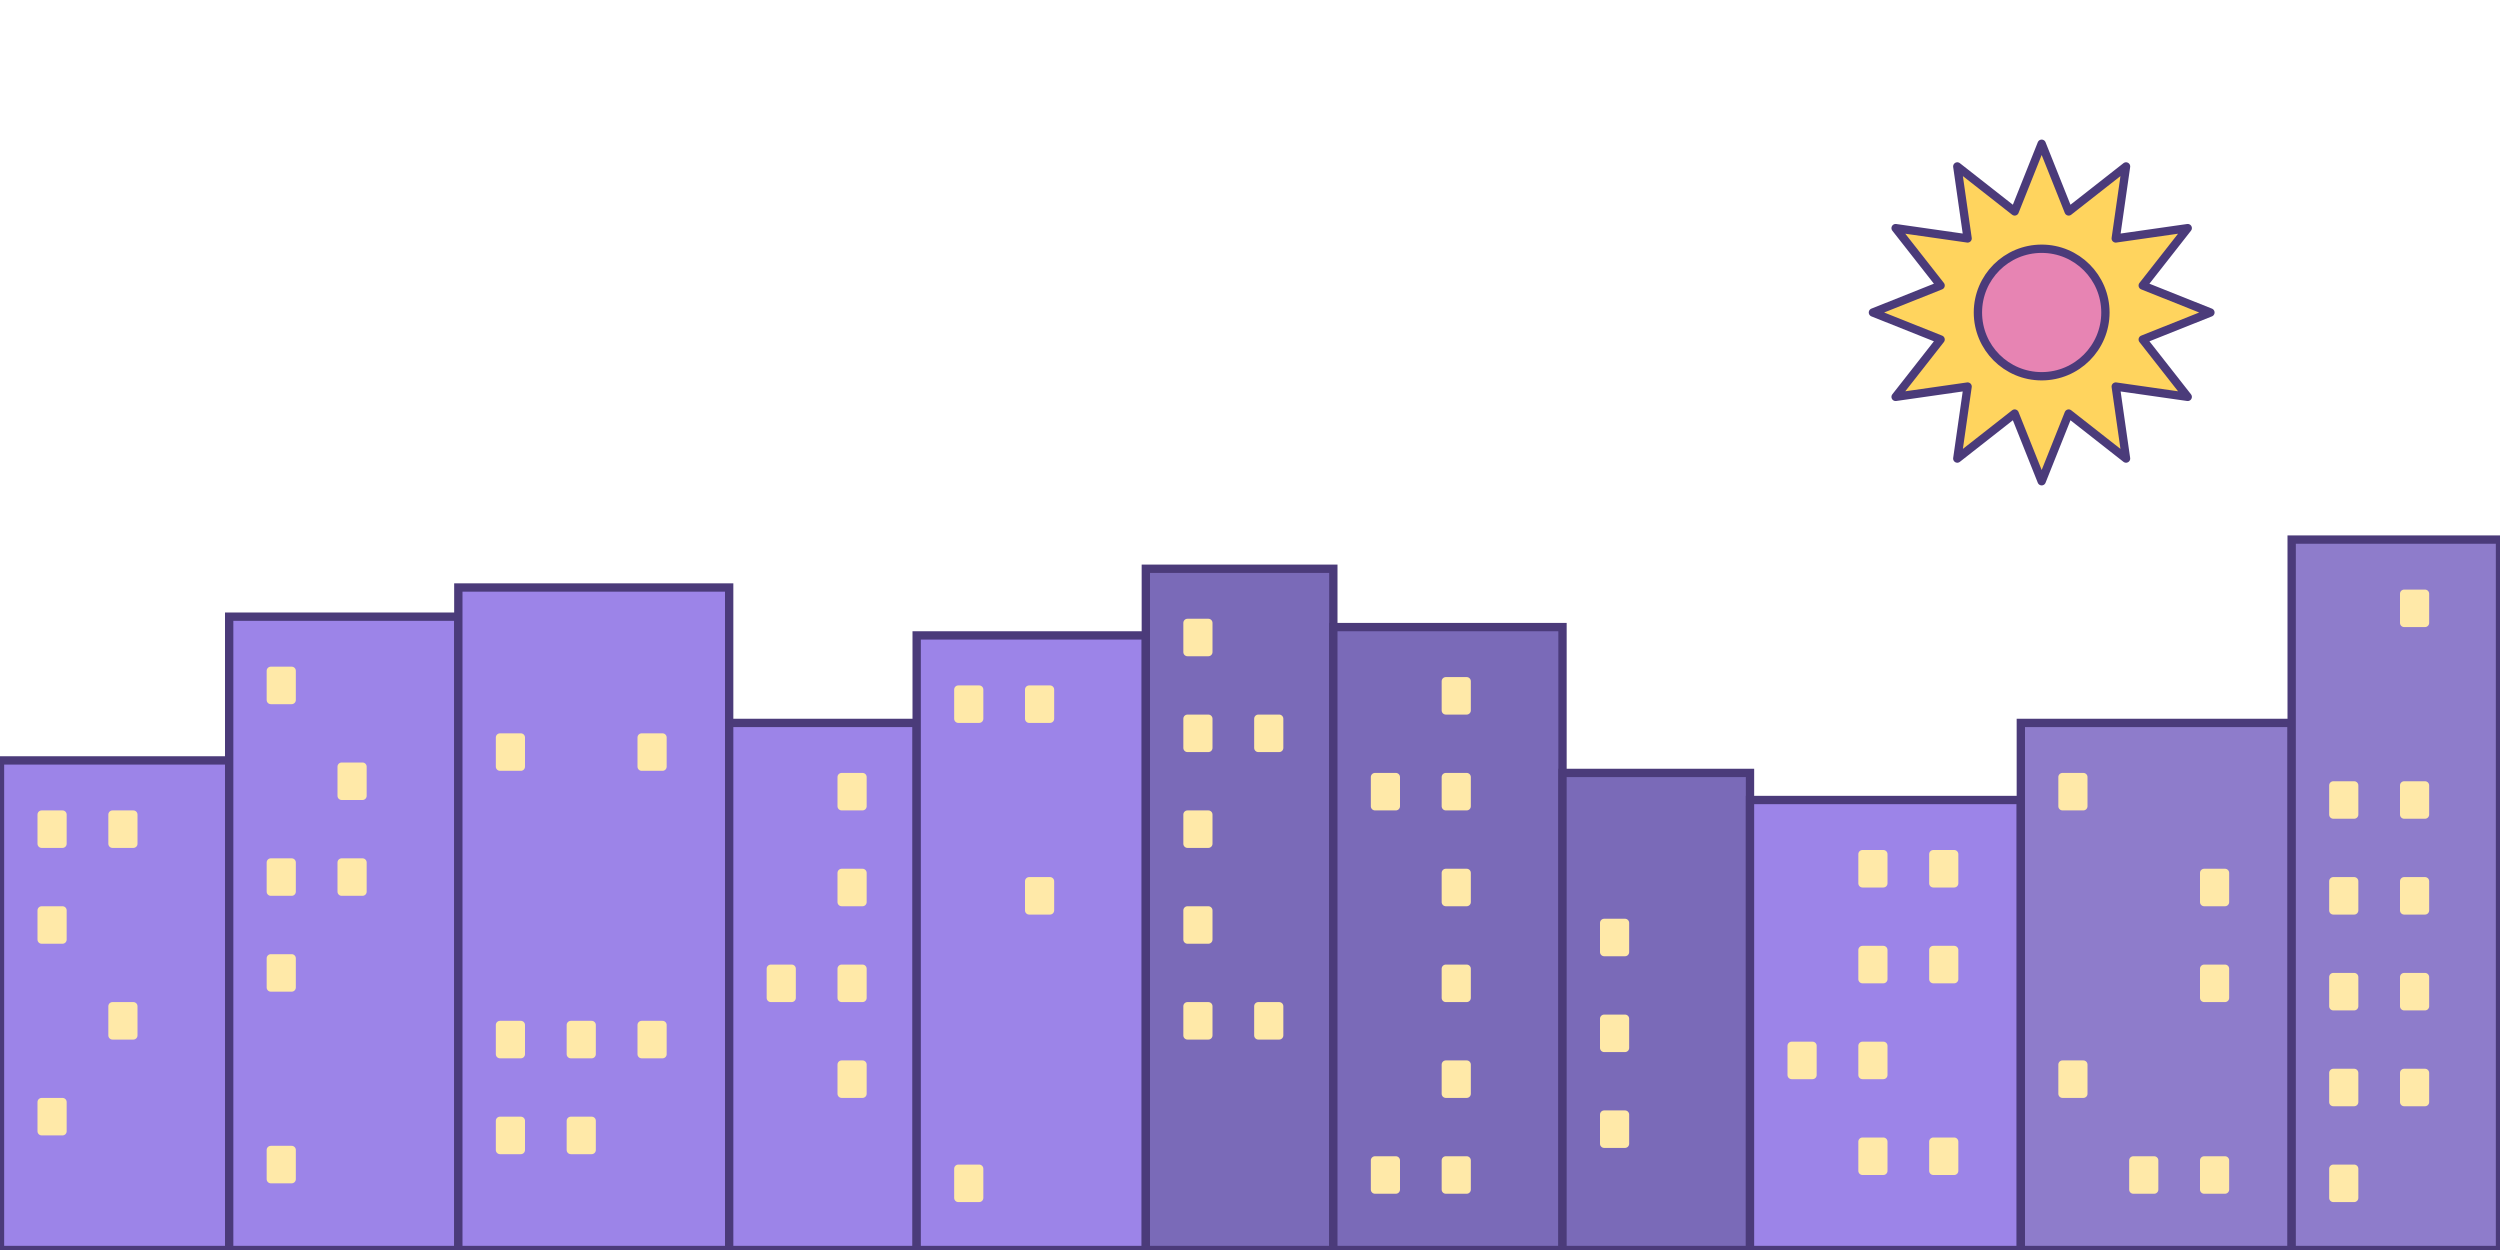
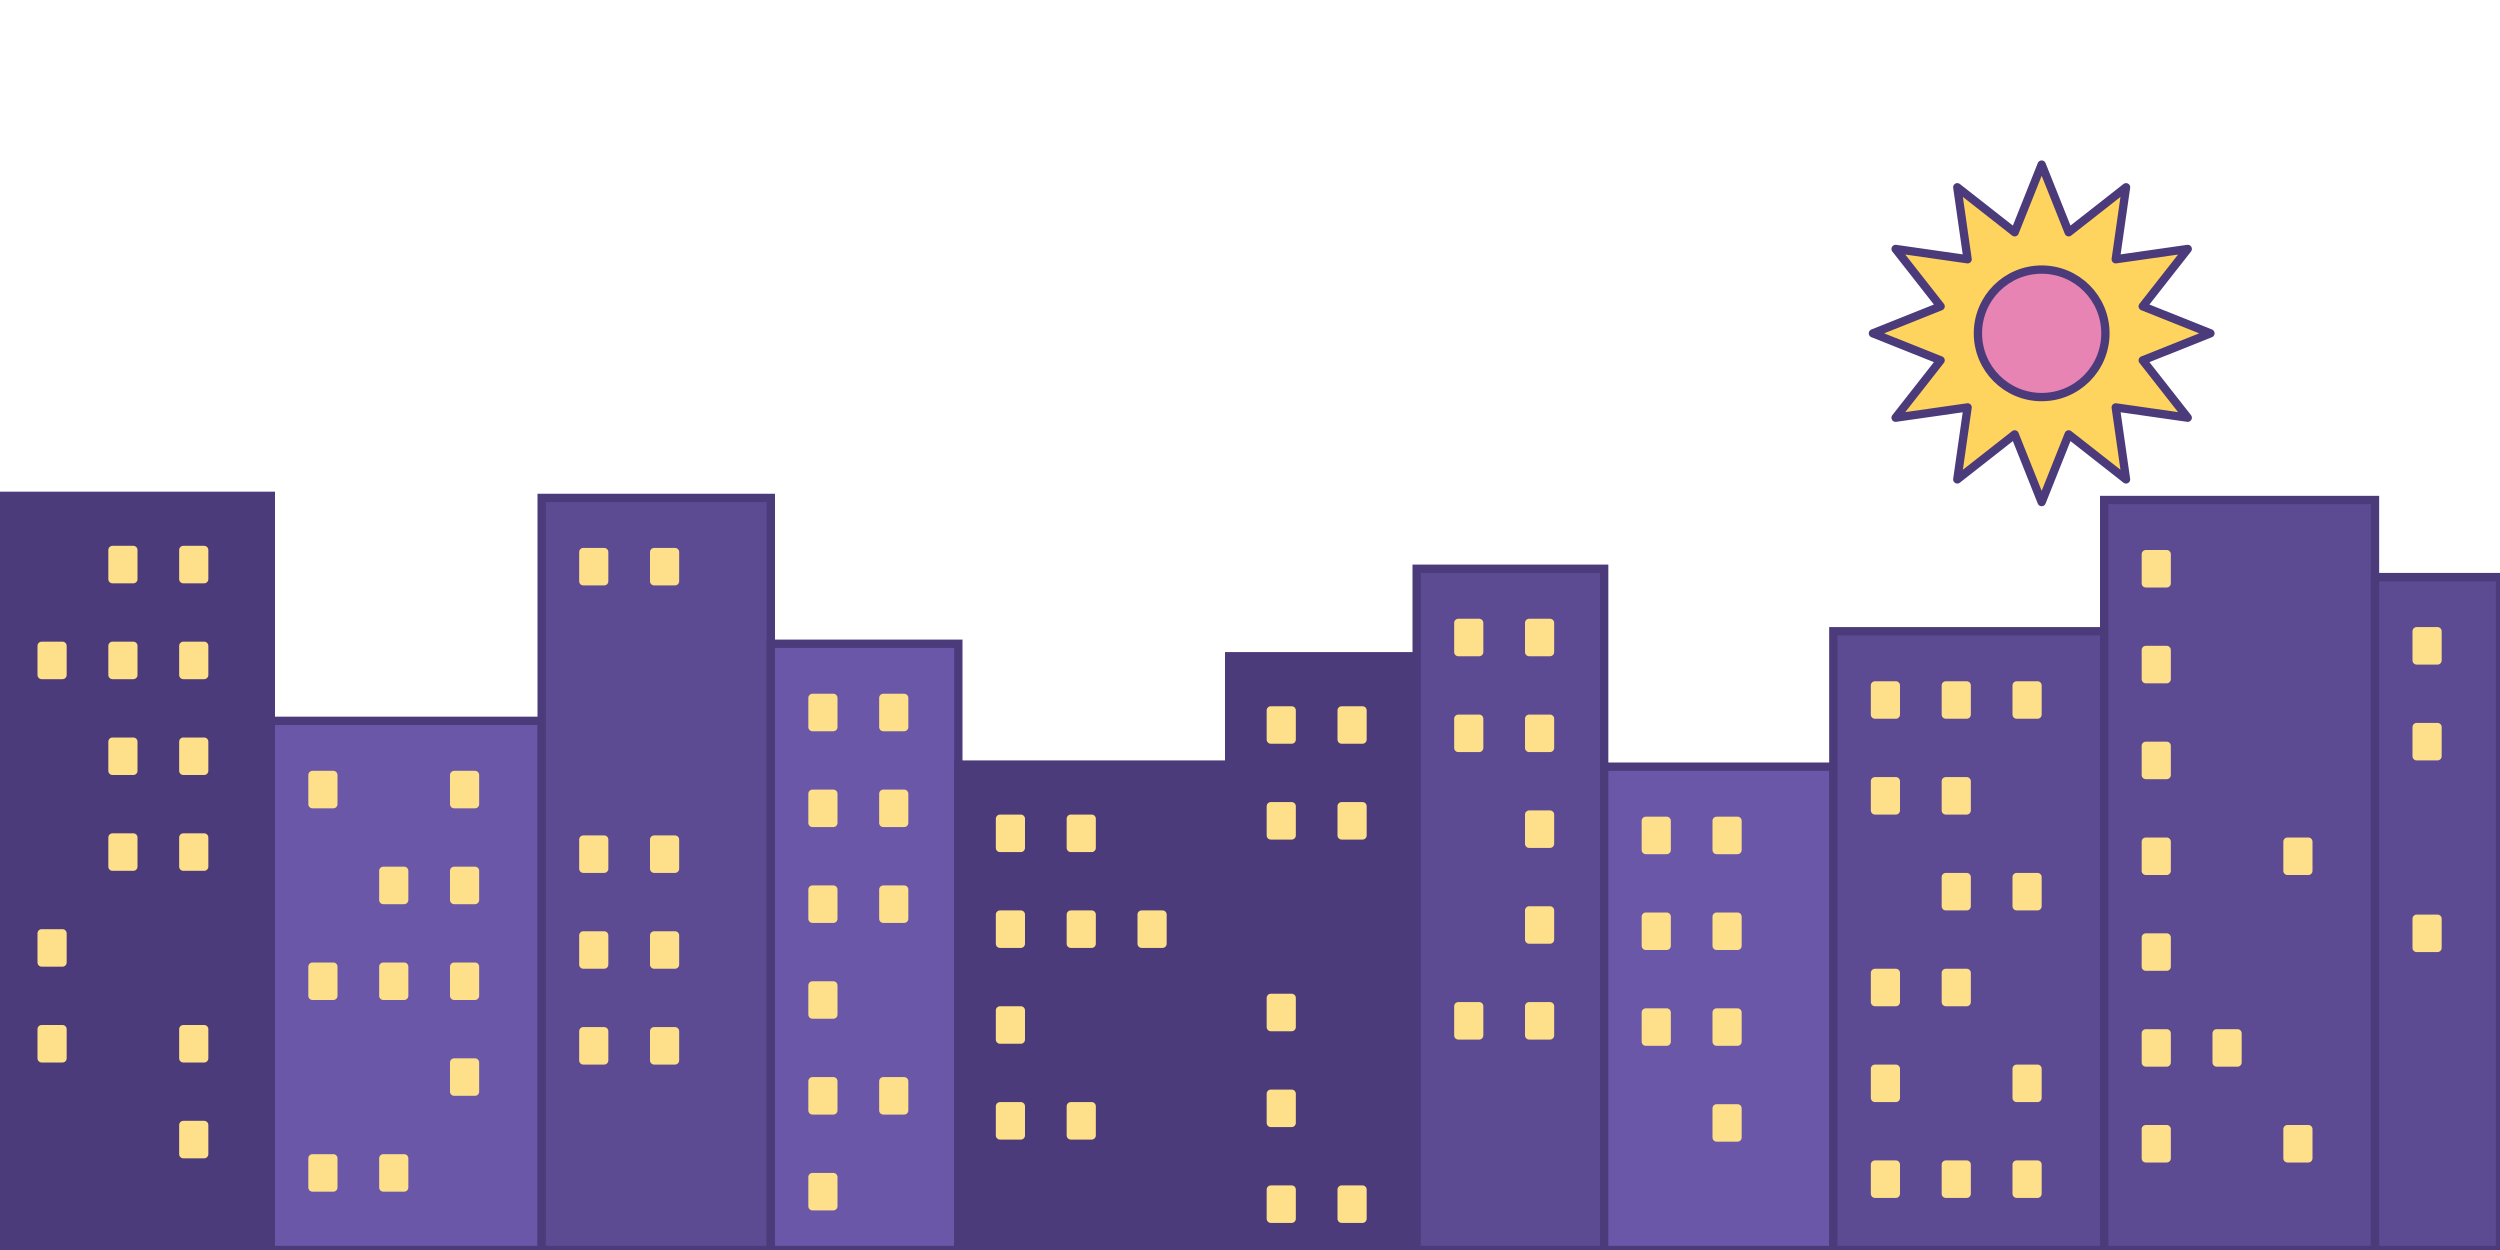
<svg xmlns="http://www.w3.org/2000/svg" viewBox="0 0 1200 600" width="1200" height="600">
-   <g transform="translate(980.0 150.0) scale(0.9)">
+   <defs>
+     <linearGradient id="sky" x1="0" y1="0" x2="0" y2="1">
+       <stop offset="0" stop-color="#3A2E86" stop-opacity="1" />
+       <stop offset="1" stop-color="#FF9EB8" stop-opacity="1" />
+     </linearGradient>
+     <radialGradient id="bloom" cx="0.5" cy="0.5" r="0.5">
+       <stop offset="0" stop-color="#FFFFFF" stop-opacity="0.55" />
+       <stop offset="1" stop-color="#FFFFFF" stop-opacity="0" />
+     </radialGradient>
+     <radialGradient id="acc" cx="0.5" cy="0.5" r="0.5">
+       <stop offset="0" stop-color="#7CE0FF" stop-opacity="0.55" />
+       <stop offset="1" stop-color="#7CE0FF" stop-opacity="0" />
+     </radialGradient>
+     <radialGradient id="acc2" cx="0.5" cy="0.5" r="0.5">
+       <stop offset="0" stop-color="#FFD45E" stop-opacity="0.45" />
+       <stop offset="1" stop-color="#FFD45E" stop-opacity="0" />
+     </radialGradient>
+     <linearGradient id="uplight" x1="0" y1="0" x2="0" y2="1">
+       <stop offset="0" stop-color="#7CE0FF" stop-opacity="0" />
+       <stop offset="0.7" stop-color="#7CE0FF" stop-opacity="0.18" />
+       <stop offset="1" stop-color="#7CE0FF" stop-opacity="0.45" />
+     </linearGradient>
+     <linearGradient id="haze" x1="0" y1="0" x2="0" y2="1">
+       <stop offset="0" stop-color="#FFFFFF" stop-opacity="0" />
+       <stop offset="1" stop-color="#FFFFFF" stop-opacity="0.22" />
+     </linearGradient>
+   </defs>
+   <g transform="translate(980.0 160.0) scale(0.9)">
    <path d="M0.0 -90.0 L14.4 -53.9 L45.0 -77.9 L39.5 -39.5 L77.9 -45.0 L53.9 -14.4 L90.0 0.0 L53.9 14.4 L77.9 45.0 L39.5 39.5 L45.0 77.9 L14.4 53.9 L0.0 90.0 L-14.4 53.9 L-45.0 77.9 L-39.5 39.5 L-77.9 45.0 L-53.9 14.4 L-90.0 0.0 L-53.9 -14.4 L-77.9 -45.0 L-39.5 -39.5 L-45.0 -77.9 L-14.4 -53.9 Z" fill="#FFD45E" stroke="#4B3B7A" stroke-width="4.44" stroke-linejoin="round" stroke-linecap="round" />
    <circle cx="0" cy="0" r="34" fill="#E784B3" stroke="#4B3B7A" stroke-width="4.44" stroke-linejoin="round" stroke-linecap="round" />
  </g>
-   <rect x="0" y="365" width="110" height="235" fill="#9C84E8" stroke="#4B3B7A" stroke-width="4" />
-   <rect x="18" y="389" width="14" height="18" rx="2" fill="#FFE9A8" />
-   <rect x="52" y="389" width="14" height="18" rx="2" fill="#FFE9A8" />
-   <rect x="18" y="435" width="14" height="18" rx="2" fill="#FFE9A8" />
-   <rect x="52" y="481" width="14" height="18" rx="2" fill="#FFE9A8" />
-   <rect x="18" y="527" width="14" height="18" rx="2" fill="#FFE9A8" />
-   <rect x="110" y="296" width="110" height="304" fill="#9C84E8" stroke="#4B3B7A" stroke-width="4" />
-   <rect x="128" y="320" width="14" height="18" rx="2" fill="#FFE9A8" />
-   <rect x="162" y="366" width="14" height="18" rx="2" fill="#FFE9A8" />
-   <rect x="128" y="412" width="14" height="18" rx="2" fill="#FFE9A8" />
-   <rect x="162" y="412" width="14" height="18" rx="2" fill="#FFE9A8" />
-   <rect x="128" y="458" width="14" height="18" rx="2" fill="#FFE9A8" />
-   <rect x="128" y="550" width="14" height="18" rx="2" fill="#FFE9A8" />
-   <rect x="220" y="282" width="130" height="318" fill="#9C84E8" stroke="#4B3B7A" stroke-width="4" />
-   <rect x="238" y="352" width="14" height="18" rx="2" fill="#FFE9A8" />
-   <rect x="306" y="352" width="14" height="18" rx="2" fill="#FFE9A8" />
-   <rect x="238" y="490" width="14" height="18" rx="2" fill="#FFE9A8" />
-   <rect x="272" y="490" width="14" height="18" rx="2" fill="#FFE9A8" />
-   <rect x="306" y="490" width="14" height="18" rx="2" fill="#FFE9A8" />
-   <rect x="238" y="536" width="14" height="18" rx="2" fill="#FFE9A8" />
-   <rect x="272" y="536" width="14" height="18" rx="2" fill="#FFE9A8" />
-   <rect x="350" y="347" width="90" height="253" fill="#9C84E8" stroke="#4B3B7A" stroke-width="4" />
-   <rect x="402" y="371" width="14" height="18" rx="2" fill="#FFE9A8" />
-   <rect x="402" y="417" width="14" height="18" rx="2" fill="#FFE9A8" />
-   <rect x="368" y="463" width="14" height="18" rx="2" fill="#FFE9A8" />
-   <rect x="402" y="463" width="14" height="18" rx="2" fill="#FFE9A8" />
-   <rect x="402" y="509" width="14" height="18" rx="2" fill="#FFE9A8" />
-   <rect x="440" y="305" width="110" height="295" fill="#9C84E8" stroke="#4B3B7A" stroke-width="4" />
-   <rect x="458" y="329" width="14" height="18" rx="2" fill="#FFE9A8" />
-   <rect x="492" y="329" width="14" height="18" rx="2" fill="#FFE9A8" />
-   <rect x="492" y="421" width="14" height="18" rx="2" fill="#FFE9A8" />
-   <rect x="458" y="559" width="14" height="18" rx="2" fill="#FFE9A8" />
-   <rect x="550" y="273" width="90" height="327" fill="#7A6AB8" stroke="#4B3B7A" stroke-width="4" />
-   <rect x="568" y="297" width="14" height="18" rx="2" fill="#FFE9A8" />
-   <rect x="568" y="343" width="14" height="18" rx="2" fill="#FFE9A8" />
-   <rect x="602" y="343" width="14" height="18" rx="2" fill="#FFE9A8" />
-   <rect x="568" y="389" width="14" height="18" rx="2" fill="#FFE9A8" />
-   <rect x="568" y="435" width="14" height="18" rx="2" fill="#FFE9A8" />
-   <rect x="568" y="481" width="14" height="18" rx="2" fill="#FFE9A8" />
-   <rect x="602" y="481" width="14" height="18" rx="2" fill="#FFE9A8" />
-   <rect x="640" y="301" width="110" height="299" fill="#7A6AB8" stroke="#4B3B7A" stroke-width="4" />
-   <rect x="692" y="325" width="14" height="18" rx="2" fill="#FFE9A8" />
-   <rect x="658" y="371" width="14" height="18" rx="2" fill="#FFE9A8" />
-   <rect x="692" y="371" width="14" height="18" rx="2" fill="#FFE9A8" />
-   <rect x="692" y="417" width="14" height="18" rx="2" fill="#FFE9A8" />
-   <rect x="692" y="463" width="14" height="18" rx="2" fill="#FFE9A8" />
-   <rect x="692" y="509" width="14" height="18" rx="2" fill="#FFE9A8" />
-   <rect x="658" y="555" width="14" height="18" rx="2" fill="#FFE9A8" />
-   <rect x="692" y="555" width="14" height="18" rx="2" fill="#FFE9A8" />
-   <rect x="750" y="371" width="90" height="229" fill="#7A6AB8" stroke="#4B3B7A" stroke-width="4" />
-   <rect x="768" y="441" width="14" height="18" rx="2" fill="#FFE9A8" />
-   <rect x="768" y="487" width="14" height="18" rx="2" fill="#FFE9A8" />
-   <rect x="768" y="533" width="14" height="18" rx="2" fill="#FFE9A8" />
-   <rect x="840" y="384" width="130" height="216" fill="#9C84E8" stroke="#4B3B7A" stroke-width="4" />
-   <rect x="892" y="408" width="14" height="18" rx="2" fill="#FFE9A8" />
-   <rect x="926" y="408" width="14" height="18" rx="2" fill="#FFE9A8" />
-   <rect x="892" y="454" width="14" height="18" rx="2" fill="#FFE9A8" />
-   <rect x="926" y="454" width="14" height="18" rx="2" fill="#FFE9A8" />
-   <rect x="858" y="500" width="14" height="18" rx="2" fill="#FFE9A8" />
-   <rect x="892" y="500" width="14" height="18" rx="2" fill="#FFE9A8" />
-   <rect x="892" y="546" width="14" height="18" rx="2" fill="#FFE9A8" />
-   <rect x="926" y="546" width="14" height="18" rx="2" fill="#FFE9A8" />
-   <rect x="970" y="347" width="130" height="253" fill="#8E7CCB" stroke="#4B3B7A" stroke-width="4" />
-   <rect x="988" y="371" width="14" height="18" rx="2" fill="#FFE9A8" />
-   <rect x="1056" y="417" width="14" height="18" rx="2" fill="#FFE9A8" />
-   <rect x="1056" y="463" width="14" height="18" rx="2" fill="#FFE9A8" />
-   <rect x="988" y="509" width="14" height="18" rx="2" fill="#FFE9A8" />
-   <rect x="1022" y="555" width="14" height="18" rx="2" fill="#FFE9A8" />
-   <rect x="1056" y="555" width="14" height="18" rx="2" fill="#FFE9A8" />
-   <rect x="1100" y="259" width="100" height="341" fill="#8E7CCB" stroke="#4B3B7A" stroke-width="4" />
-   <rect x="1152" y="283" width="14" height="18" rx="2" fill="#FFE9A8" />
-   <rect x="1118" y="375" width="14" height="18" rx="2" fill="#FFE9A8" />
-   <rect x="1152" y="375" width="14" height="18" rx="2" fill="#FFE9A8" />
-   <rect x="1118" y="421" width="14" height="18" rx="2" fill="#FFE9A8" />
-   <rect x="1152" y="421" width="14" height="18" rx="2" fill="#FFE9A8" />
-   <rect x="1118" y="467" width="14" height="18" rx="2" fill="#FFE9A8" />
-   <rect x="1152" y="467" width="14" height="18" rx="2" fill="#FFE9A8" />
-   <rect x="1118" y="513" width="14" height="18" rx="2" fill="#FFE9A8" />
-   <rect x="1152" y="513" width="14" height="18" rx="2" fill="#FFE9A8" />
-   <rect x="1118" y="559" width="14" height="18" rx="2" fill="#FFE9A8" />
+   <rect x="0" y="238" width="130" height="362" fill="#4B3B7A" stroke="#4B3B7A" stroke-width="4" />
+   <rect x="52" y="262" width="14" height="18" rx="2" fill="#FFE08A" />
+   <rect x="86" y="262" width="14" height="18" rx="2" fill="#FFE08A" />
+   <rect x="18" y="308" width="14" height="18" rx="2" fill="#FFE08A" />
+   <rect x="52" y="308" width="14" height="18" rx="2" fill="#FFE08A" />
+   <rect x="86" y="308" width="14" height="18" rx="2" fill="#FFE08A" />
+   <rect x="52" y="354" width="14" height="18" rx="2" fill="#FFE08A" />
+   <rect x="86" y="354" width="14" height="18" rx="2" fill="#FFE08A" />
+   <rect x="52" y="400" width="14" height="18" rx="2" fill="#FFE08A" />
+   <rect x="86" y="400" width="14" height="18" rx="2" fill="#FFE08A" />
+   <rect x="18" y="446" width="14" height="18" rx="2" fill="#FFE08A" />
+   <rect x="18" y="492" width="14" height="18" rx="2" fill="#FFE08A" />
+   <rect x="86" y="492" width="14" height="18" rx="2" fill="#FFE08A" />
+   <rect x="86" y="538" width="14" height="18" rx="2" fill="#FFE08A" />
+   <rect x="130" y="346" width="130" height="254" fill="#6A57A8" stroke="#4B3B7A" stroke-width="4" />
+   <rect x="148" y="370" width="14" height="18" rx="2" fill="#FFE08A" />
+   <rect x="216" y="370" width="14" height="18" rx="2" fill="#FFE08A" />
+   <rect x="182" y="416" width="14" height="18" rx="2" fill="#FFE08A" />
+   <rect x="216" y="416" width="14" height="18" rx="2" fill="#FFE08A" />
+   <rect x="148" y="462" width="14" height="18" rx="2" fill="#FFE08A" />
+   <rect x="182" y="462" width="14" height="18" rx="2" fill="#FFE08A" />
+   <rect x="216" y="462" width="14" height="18" rx="2" fill="#FFE08A" />
+   <rect x="216" y="508" width="14" height="18" rx="2" fill="#FFE08A" />
+   <rect x="148" y="554" width="14" height="18" rx="2" fill="#FFE08A" />
+   <rect x="182" y="554" width="14" height="18" rx="2" fill="#FFE08A" />
+   <rect x="260" y="239" width="110" height="361" fill="#5C4A92" stroke="#4B3B7A" stroke-width="4" />
+   <rect x="278" y="263" width="14" height="18" rx="2" fill="#FFE08A" />
+   <rect x="312" y="263" width="14" height="18" rx="2" fill="#FFE08A" />
+   <rect x="278" y="401" width="14" height="18" rx="2" fill="#FFE08A" />
+   <rect x="312" y="401" width="14" height="18" rx="2" fill="#FFE08A" />
+   <rect x="278" y="447" width="14" height="18" rx="2" fill="#FFE08A" />
+   <rect x="312" y="447" width="14" height="18" rx="2" fill="#FFE08A" />
+   <rect x="278" y="493" width="14" height="18" rx="2" fill="#FFE08A" />
+   <rect x="312" y="493" width="14" height="18" rx="2" fill="#FFE08A" />
+   <rect x="370" y="309" width="90" height="291" fill="#6A57A8" stroke="#4B3B7A" stroke-width="4" />
+   <rect x="388" y="333" width="14" height="18" rx="2" fill="#FFE08A" />
+   <rect x="422" y="333" width="14" height="18" rx="2" fill="#FFE08A" />
+   <rect x="388" y="379" width="14" height="18" rx="2" fill="#FFE08A" />
+   <rect x="422" y="379" width="14" height="18" rx="2" fill="#FFE08A" />
+   <rect x="388" y="425" width="14" height="18" rx="2" fill="#FFE08A" />
+   <rect x="422" y="425" width="14" height="18" rx="2" fill="#FFE08A" />
+   <rect x="388" y="471" width="14" height="18" rx="2" fill="#FFE08A" />
+   <rect x="388" y="517" width="14" height="18" rx="2" fill="#FFE08A" />
+   <rect x="422" y="517" width="14" height="18" rx="2" fill="#FFE08A" />
+   <rect x="388" y="563" width="14" height="18" rx="2" fill="#FFE08A" />
+   <rect x="460" y="367" width="130" height="233" fill="#4B3B7A" stroke="#4B3B7A" stroke-width="4" />
+   <rect x="478" y="391" width="14" height="18" rx="2" fill="#FFE08A" />
+   <rect x="512" y="391" width="14" height="18" rx="2" fill="#FFE08A" />
+   <rect x="478" y="437" width="14" height="18" rx="2" fill="#FFE08A" />
+   <rect x="512" y="437" width="14" height="18" rx="2" fill="#FFE08A" />
+   <rect x="546" y="437" width="14" height="18" rx="2" fill="#FFE08A" />
+   <rect x="478" y="483" width="14" height="18" rx="2" fill="#FFE08A" />
+   <rect x="478" y="529" width="14" height="18" rx="2" fill="#FFE08A" />
+   <rect x="512" y="529" width="14" height="18" rx="2" fill="#FFE08A" />
+   <rect x="590" y="315" width="90" height="285" fill="#4B3B7A" stroke="#4B3B7A" stroke-width="4" />
+   <rect x="608" y="339" width="14" height="18" rx="2" fill="#FFE08A" />
+   <rect x="642" y="339" width="14" height="18" rx="2" fill="#FFE08A" />
+   <rect x="608" y="385" width="14" height="18" rx="2" fill="#FFE08A" />
+   <rect x="642" y="385" width="14" height="18" rx="2" fill="#FFE08A" />
+   <rect x="608" y="477" width="14" height="18" rx="2" fill="#FFE08A" />
+   <rect x="608" y="523" width="14" height="18" rx="2" fill="#FFE08A" />
+   <rect x="608" y="569" width="14" height="18" rx="2" fill="#FFE08A" />
+   <rect x="642" y="569" width="14" height="18" rx="2" fill="#FFE08A" />
+   <rect x="680" y="273" width="90" height="327" fill="#5C4A92" stroke="#4B3B7A" stroke-width="4" />
+   <rect x="698" y="297" width="14" height="18" rx="2" fill="#FFE08A" />
+   <rect x="732" y="297" width="14" height="18" rx="2" fill="#FFE08A" />
+   <rect x="698" y="343" width="14" height="18" rx="2" fill="#FFE08A" />
+   <rect x="732" y="343" width="14" height="18" rx="2" fill="#FFE08A" />
+   <rect x="732" y="389" width="14" height="18" rx="2" fill="#FFE08A" />
+   <rect x="732" y="435" width="14" height="18" rx="2" fill="#FFE08A" />
+   <rect x="698" y="481" width="14" height="18" rx="2" fill="#FFE08A" />
+   <rect x="732" y="481" width="14" height="18" rx="2" fill="#FFE08A" />
+   <rect x="770" y="368" width="110" height="232" fill="#6A57A8" stroke="#4B3B7A" stroke-width="4" />
+   <rect x="788" y="392" width="14" height="18" rx="2" fill="#FFE08A" />
+   <rect x="822" y="392" width="14" height="18" rx="2" fill="#FFE08A" />
+   <rect x="788" y="438" width="14" height="18" rx="2" fill="#FFE08A" />
+   <rect x="822" y="438" width="14" height="18" rx="2" fill="#FFE08A" />
+   <rect x="788" y="484" width="14" height="18" rx="2" fill="#FFE08A" />
+   <rect x="822" y="484" width="14" height="18" rx="2" fill="#FFE08A" />
+   <rect x="822" y="530" width="14" height="18" rx="2" fill="#FFE08A" />
+   <rect x="880" y="303" width="130" height="297" fill="#5C4A92" stroke="#4B3B7A" stroke-width="4" />
+   <rect x="898" y="327" width="14" height="18" rx="2" fill="#FFE08A" />
+   <rect x="932" y="327" width="14" height="18" rx="2" fill="#FFE08A" />
+   <rect x="966" y="327" width="14" height="18" rx="2" fill="#FFE08A" />
+   <rect x="898" y="373" width="14" height="18" rx="2" fill="#FFE08A" />
+   <rect x="932" y="373" width="14" height="18" rx="2" fill="#FFE08A" />
+   <rect x="932" y="419" width="14" height="18" rx="2" fill="#FFE08A" />
+   <rect x="966" y="419" width="14" height="18" rx="2" fill="#FFE08A" />
+   <rect x="898" y="465" width="14" height="18" rx="2" fill="#FFE08A" />
+   <rect x="932" y="465" width="14" height="18" rx="2" fill="#FFE08A" />
+   <rect x="898" y="511" width="14" height="18" rx="2" fill="#FFE08A" />
+   <rect x="966" y="511" width="14" height="18" rx="2" fill="#FFE08A" />
+   <rect x="898" y="557" width="14" height="18" rx="2" fill="#FFE08A" />
+   <rect x="932" y="557" width="14" height="18" rx="2" fill="#FFE08A" />
+   <rect x="966" y="557" width="14" height="18" rx="2" fill="#FFE08A" />
+   <rect x="1010" y="240" width="130" height="360" fill="#5C4A92" stroke="#4B3B7A" stroke-width="4" />
+   <rect x="1028" y="264" width="14" height="18" rx="2" fill="#FFE08A" />
+   <rect x="1028" y="310" width="14" height="18" rx="2" fill="#FFE08A" />
+   <rect x="1028" y="356" width="14" height="18" rx="2" fill="#FFE08A" />
+   <rect x="1028" y="402" width="14" height="18" rx="2" fill="#FFE08A" />
+   <rect x="1096" y="402" width="14" height="18" rx="2" fill="#FFE08A" />
+   <rect x="1028" y="448" width="14" height="18" rx="2" fill="#FFE08A" />
+   <rect x="1028" y="494" width="14" height="18" rx="2" fill="#FFE08A" />
+   <rect x="1062" y="494" width="14" height="18" rx="2" fill="#FFE08A" />
+   <rect x="1028" y="540" width="14" height="18" rx="2" fill="#FFE08A" />
+   <rect x="1096" y="540" width="14" height="18" rx="2" fill="#FFE08A" />
+   <rect x="1140" y="277" width="60" height="323" fill="#5C4A92" stroke="#4B3B7A" stroke-width="4" />
+   <rect x="1158" y="301" width="14" height="18" rx="2" fill="#FFE08A" />
+   <rect x="1158" y="347" width="14" height="18" rx="2" fill="#FFE08A" />
+   <rect x="1158" y="439" width="14" height="18" rx="2" fill="#FFE08A" />
</svg>
